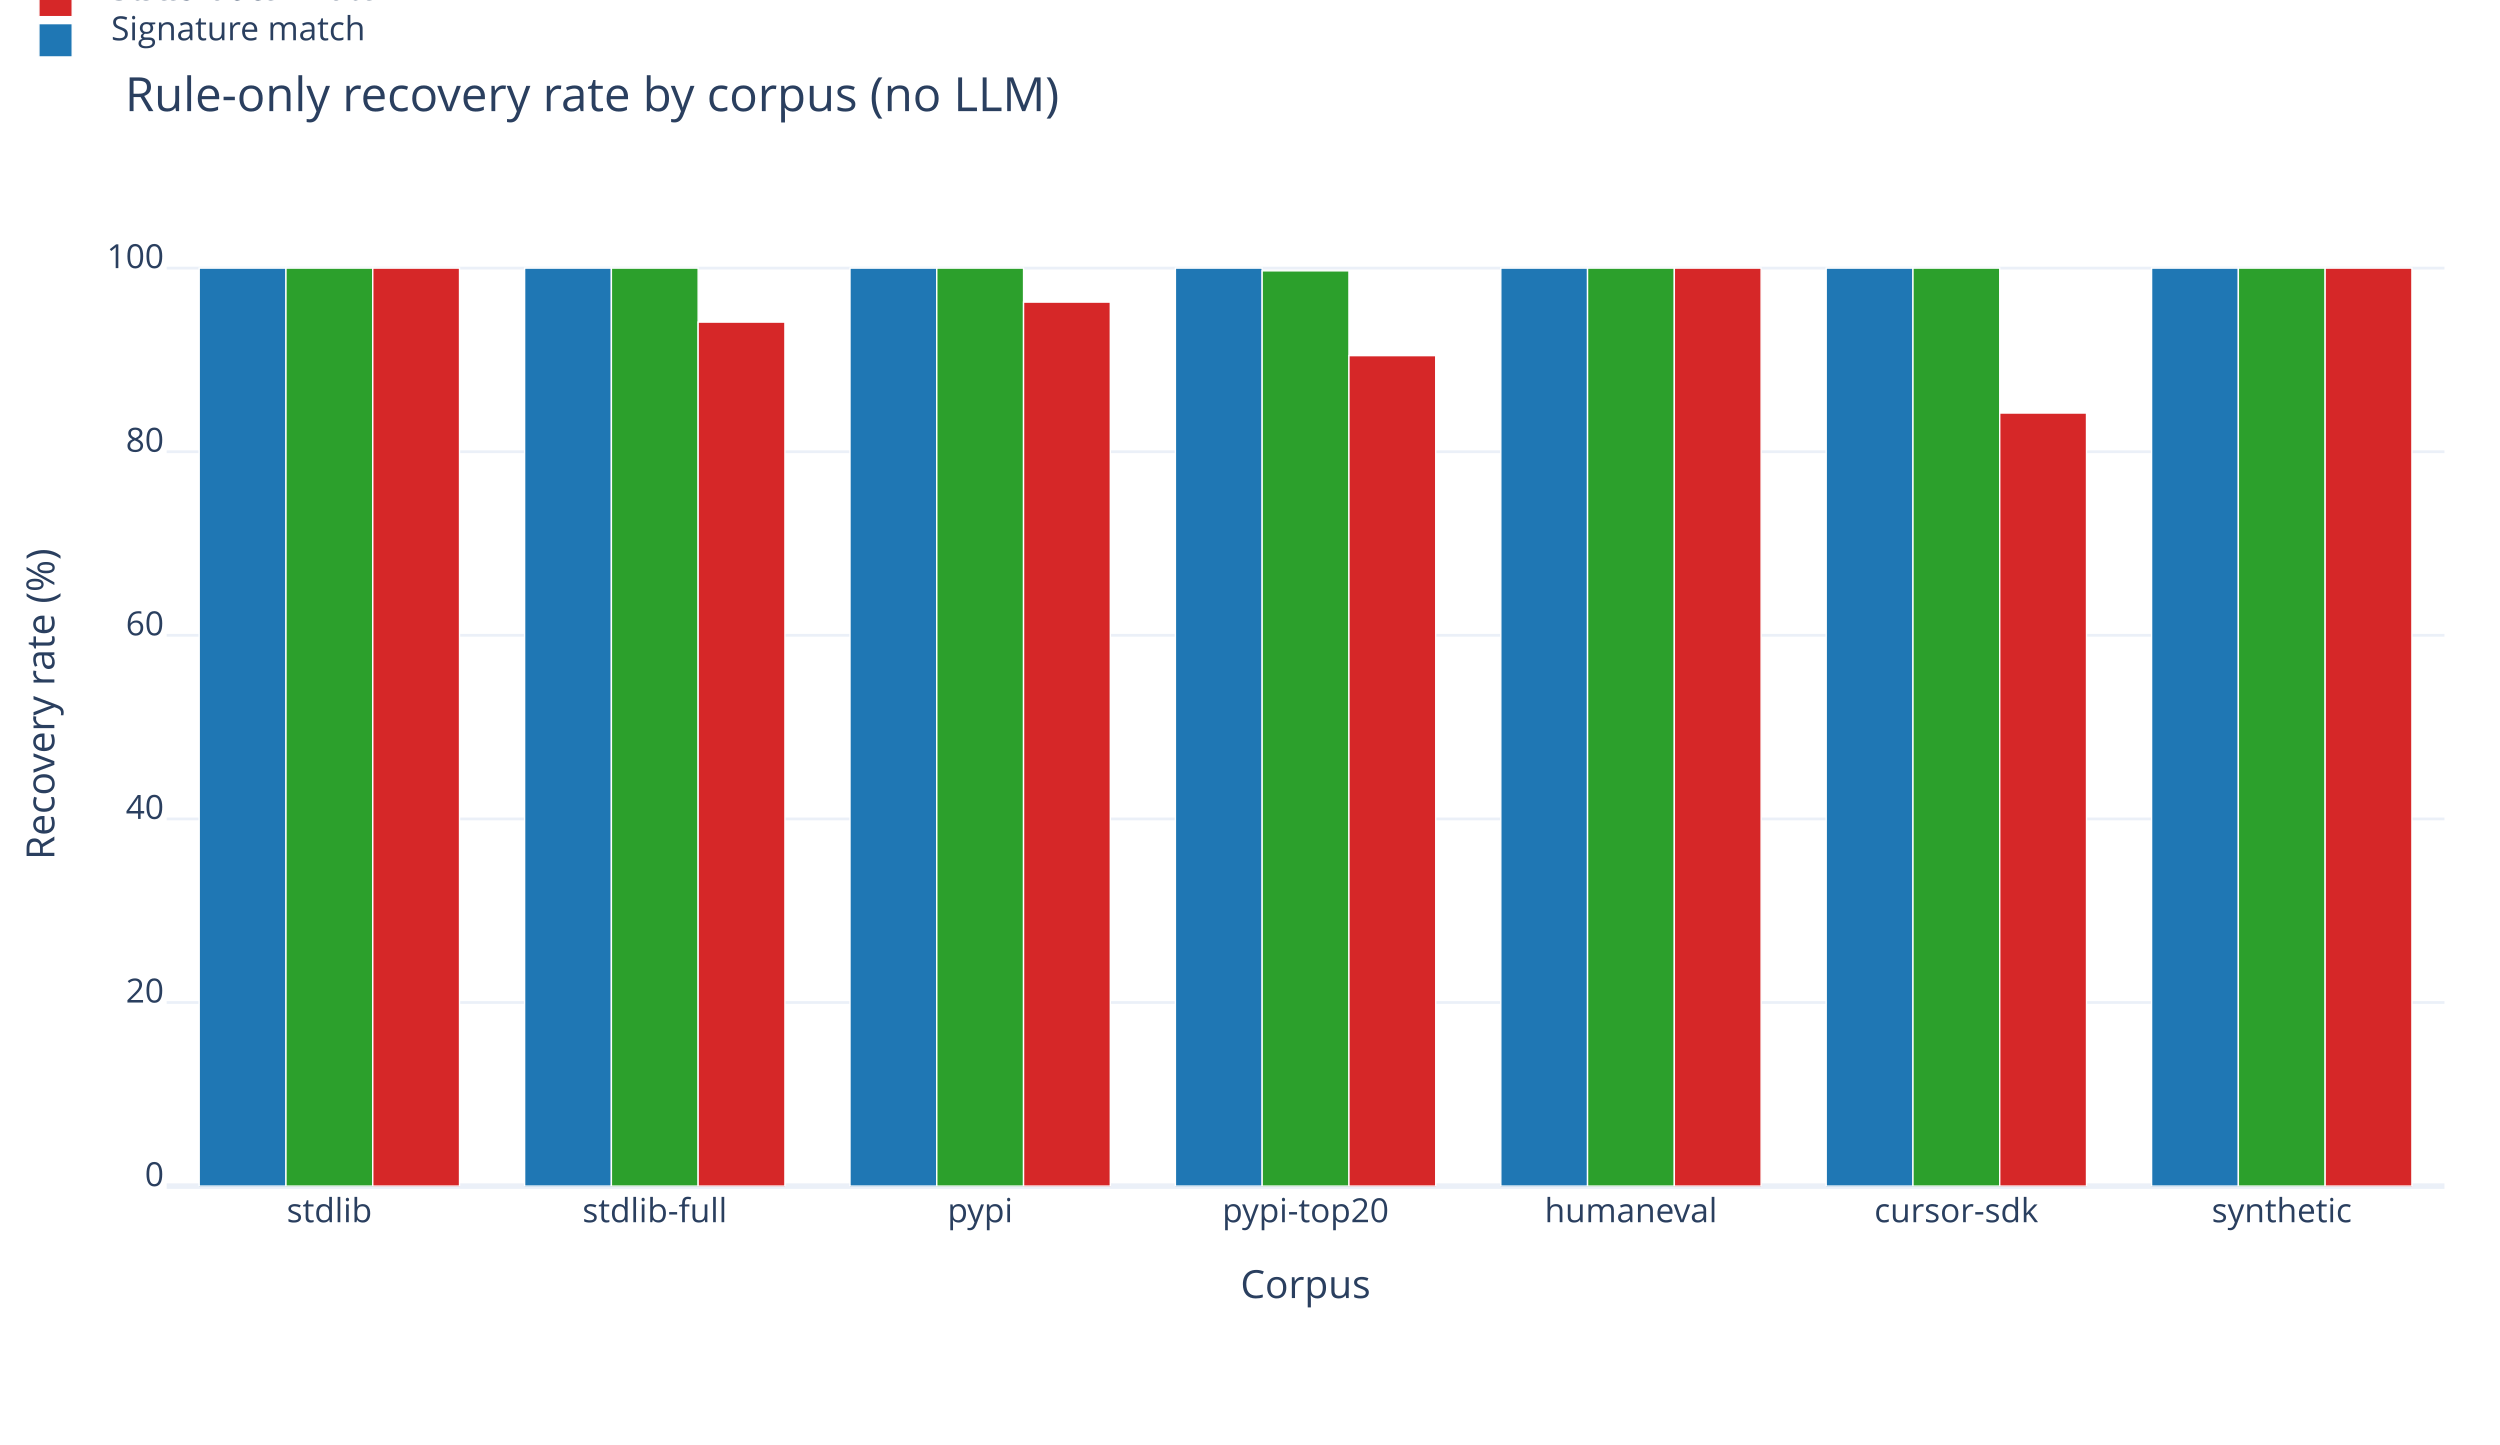
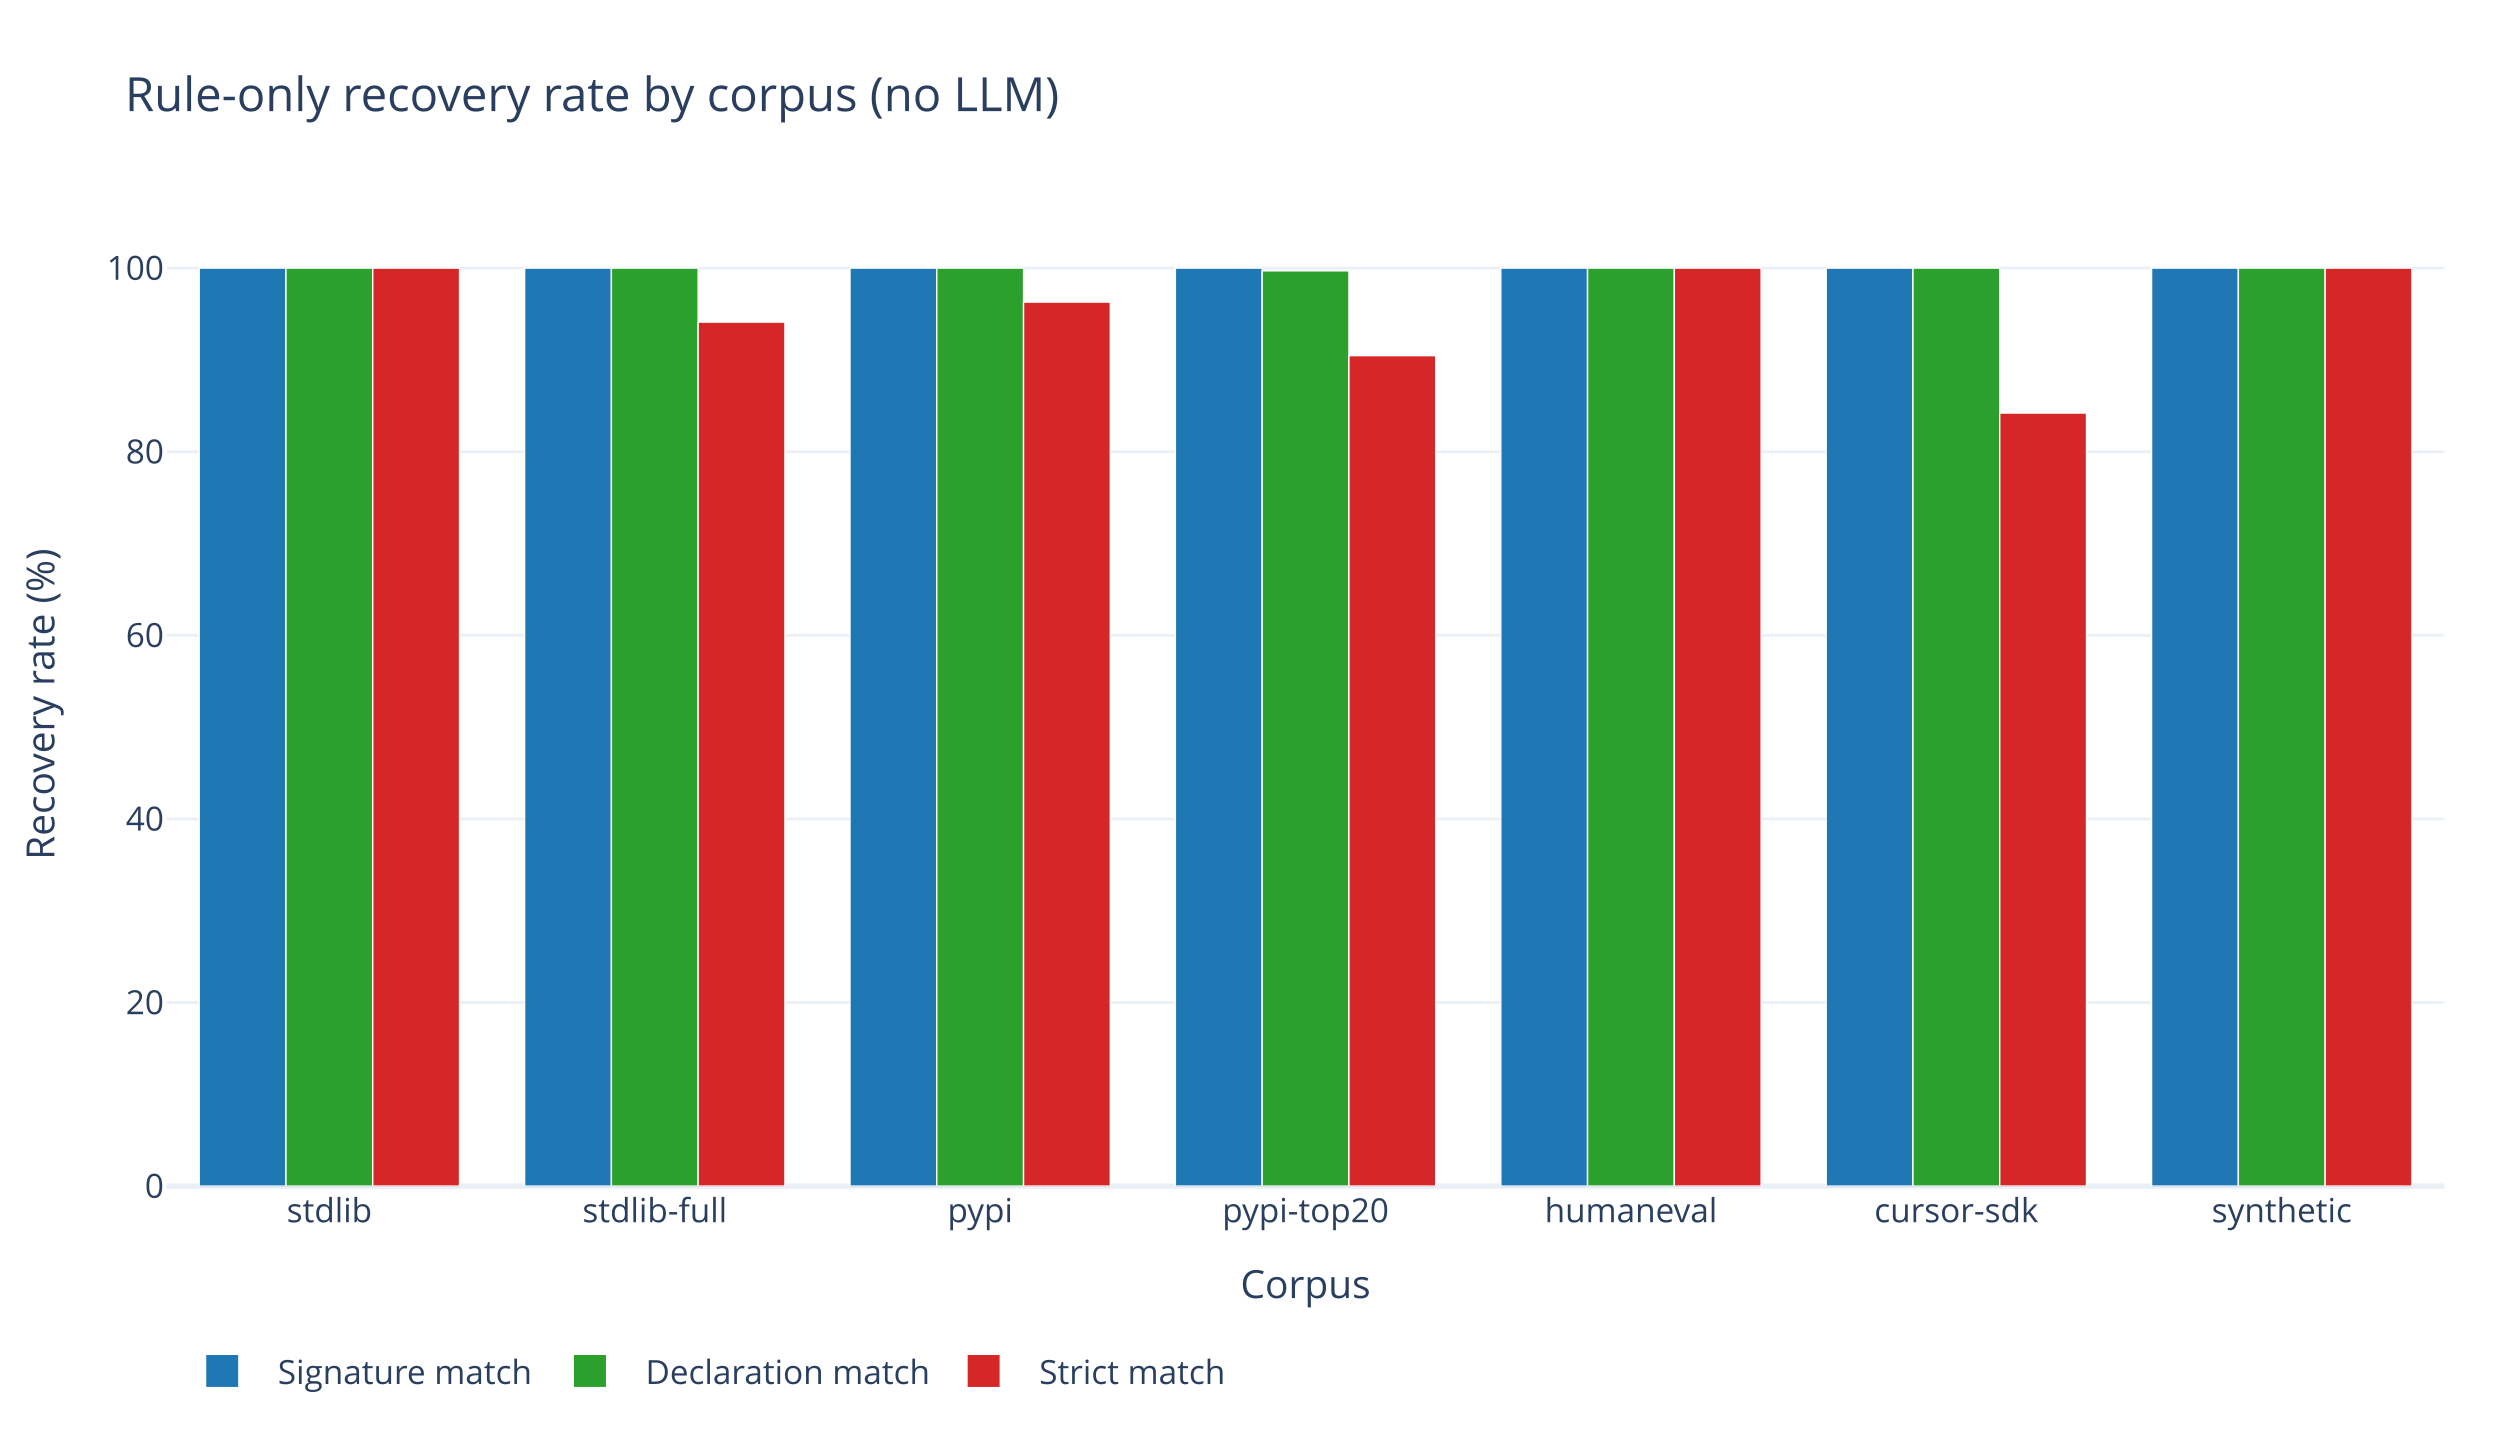
<svg xmlns="http://www.w3.org/2000/svg" class="main-svg" width="900" height="520" style="" viewBox="0 0 900 520">
  <rect x="0" y="0" width="900" height="520" style="fill: rgb(255, 255, 255); fill-opacity: 1;" />
-   <defs id="defs-01afda">
+   <defs id="svgid-935b01158164">
    <g class="clips">
-       <clipPath id="clip01afdaxyplot" class="plotclip">
+       <clipPath id="svgid-1d72b704089a" class="plotclip">
        <rect width="820" height="347" />
      </clipPath>
-       <clipPath class="axesclip" id="clip01afdax">
+       <clipPath class="axesclip" id="svgid-0afeaca3d79d">
        <rect x="60" y="0" width="820" height="520" />
      </clipPath>
-       <clipPath class="axesclip" id="clip01afday">
+       <clipPath class="axesclip" id="svgid-005ded4e91d3">
        <rect x="0" y="80" width="900" height="347" />
      </clipPath>
-       <clipPath class="axesclip" id="clip01afdaxy">
+       <clipPath class="axesclip" id="svgid-46a0463554e4">
        <rect x="60" y="80" width="820" height="347" />
      </clipPath>
    </g>
    <g class="gradients" />
    <g class="patterns" />
  </defs>
  <g class="bglayer" />
  <g class="layer-below">
    <g class="imagelayer" />
    <g class="shapelayer" />
  </g>
  <g class="cartesianlayer">
    <g class="subplot xy">
      <g class="layer-subplot">
        <g class="shapelayer" />
        <g class="imagelayer" />
      </g>
      <g class="minor-gridlayer">
        <g class="x" />
        <g class="y" />
      </g>
      <g class="gridlayer">
        <g class="x" />
        <g class="y">
          <path class="ygrid crisp" transform="translate(0,360.9)" d="M60,0h820" style="stroke: rgb(235, 240, 248); stroke-opacity: 1; stroke-width: 1px;" />
          <path class="ygrid crisp" transform="translate(0,294.81)" d="M60,0h820" style="stroke: rgb(235, 240, 248); stroke-opacity: 1; stroke-width: 1px;" />
          <path class="ygrid crisp" transform="translate(0,228.71)" d="M60,0h820" style="stroke: rgb(235, 240, 248); stroke-opacity: 1; stroke-width: 1px;" />
          <path class="ygrid crisp" transform="translate(0,162.62)" d="M60,0h820" style="stroke: rgb(235, 240, 248); stroke-opacity: 1; stroke-width: 1px;" />
          <path class="ygrid crisp" transform="translate(0,96.52)" d="M60,0h820" style="stroke: rgb(235, 240, 248); stroke-opacity: 1; stroke-width: 1px;" />
        </g>
      </g>
      <g class="zerolinelayer">
        <path class="yzl zl crisp" transform="translate(0,427)" d="M60,0h820" style="stroke: rgb(235, 240, 248); stroke-opacity: 1; stroke-width: 2px;" />
      </g>
      <g class="layer-between">
        <g class="shapelayer" />
        <g class="imagelayer" />
      </g>
      <path class="xlines-below" />
      <path class="ylines-below" />
      <g class="overlines-below" />
      <g class="xaxislayer-below" />
      <g class="yaxislayer-below" />
      <g class="overaxes-below" />
      <g class="overplot">
-         <g class="xy" transform="translate(60,80)" clip-path="url(#clip01afdaxyplot)">
+         <g class="xy" transform="translate(60,80)" clip-path="url(#svgid-1d72b704089a)">
          <g class="barlayer mlayer">
            <g class="trace bars" style="opacity: 1;">
              <g class="points">
                <g class="point">
                  <path d="M11.71,347V16.52H42.95V347Z" style="vector-effect: none; opacity: 1; stroke-width: 0.5px; fill: rgb(31, 119, 180); fill-opacity: 1; stroke: rgb(255, 255, 255); stroke-opacity: 1;" />
                </g>
                <g class="point">
                  <path d="M128.86,347V16.52H160.1V347Z" style="vector-effect: none; opacity: 1; stroke-width: 0.5px; fill: rgb(31, 119, 180); fill-opacity: 1; stroke: rgb(255, 255, 255); stroke-opacity: 1;" />
                </g>
                <g class="point">
                  <path d="M246,347V16.52H277.24V347Z" style="vector-effect: none; opacity: 1; stroke-width: 0.5px; fill: rgb(31, 119, 180); fill-opacity: 1; stroke: rgb(255, 255, 255); stroke-opacity: 1;" />
                </g>
                <g class="point">
                  <path d="M363.14,347V16.52H394.38V347Z" style="vector-effect: none; opacity: 1; stroke-width: 0.5px; fill: rgb(31, 119, 180); fill-opacity: 1; stroke: rgb(255, 255, 255); stroke-opacity: 1;" />
                </g>
                <g class="point">
                  <path d="M480.29,347V16.52H511.52V347Z" style="vector-effect: none; opacity: 1; stroke-width: 0.5px; fill: rgb(31, 119, 180); fill-opacity: 1; stroke: rgb(255, 255, 255); stroke-opacity: 1;" />
                </g>
                <g class="point">
                  <path d="M597.43,347V16.52H628.67V347Z" style="vector-effect: none; opacity: 1; stroke-width: 0.5px; fill: rgb(31, 119, 180); fill-opacity: 1; stroke: rgb(255, 255, 255); stroke-opacity: 1;" />
                </g>
                <g class="point">
                  <path d="M714.57,347V16.52H745.81V347Z" style="vector-effect: none; opacity: 1; stroke-width: 0.5px; fill: rgb(31, 119, 180); fill-opacity: 1; stroke: rgb(255, 255, 255); stroke-opacity: 1;" />
                </g>
              </g>
            </g>
            <g class="trace bars" style="opacity: 1;">
              <g class="points">
                <g class="point">
                  <path d="M42.95,347V16.52H74.19V347Z" style="vector-effect: none; opacity: 1; stroke-width: 0.5px; fill: rgb(44, 160, 44); fill-opacity: 1; stroke: rgb(255, 255, 255); stroke-opacity: 1;" />
                </g>
                <g class="point">
                  <path d="M160.1,347V16.52H191.33V347Z" style="vector-effect: none; opacity: 1; stroke-width: 0.5px; fill: rgb(44, 160, 44); fill-opacity: 1; stroke: rgb(255, 255, 255); stroke-opacity: 1;" />
                </g>
                <g class="point">
                  <path d="M277.24,347V16.52H308.48V347Z" style="vector-effect: none; opacity: 1; stroke-width: 0.5px; fill: rgb(44, 160, 44); fill-opacity: 1; stroke: rgb(255, 255, 255); stroke-opacity: 1;" />
                </g>
                <g class="point">
                  <path d="M394.38,347V17.49H425.62V347Z" style="vector-effect: none; opacity: 1; stroke-width: 0.5px; fill: rgb(44, 160, 44); fill-opacity: 1; stroke: rgb(255, 255, 255); stroke-opacity: 1;" />
                </g>
                <g class="point">
                  <path d="M511.52,347V16.52H542.76V347Z" style="vector-effect: none; opacity: 1; stroke-width: 0.5px; fill: rgb(44, 160, 44); fill-opacity: 1; stroke: rgb(255, 255, 255); stroke-opacity: 1;" />
                </g>
                <g class="point">
                  <path d="M628.67,347V16.52H659.9V347Z" style="vector-effect: none; opacity: 1; stroke-width: 0.5px; fill: rgb(44, 160, 44); fill-opacity: 1; stroke: rgb(255, 255, 255); stroke-opacity: 1;" />
                </g>
                <g class="point">
                  <path d="M745.81,347V16.52H777.05V347Z" style="vector-effect: none; opacity: 1; stroke-width: 0.5px; fill: rgb(44, 160, 44); fill-opacity: 1; stroke: rgb(255, 255, 255); stroke-opacity: 1;" />
                </g>
              </g>
            </g>
            <g class="trace bars" style="opacity: 1;">
              <g class="points">
                <g class="point">
                  <path d="M74.19,347V16.52H105.43V347Z" style="vector-effect: none; opacity: 1; stroke-width: 0.5px; fill: rgb(214, 39, 40); fill-opacity: 1; stroke: rgb(255, 255, 255); stroke-opacity: 1;" />
                </g>
                <g class="point">
                  <path d="M191.33,347V35.96H222.57V347Z" style="vector-effect: none; opacity: 1; stroke-width: 0.5px; fill: rgb(214, 39, 40); fill-opacity: 1; stroke: rgb(255, 255, 255); stroke-opacity: 1;" />
                </g>
                <g class="point">
                  <path d="M308.48,347V28.76H339.71V347Z" style="vector-effect: none; opacity: 1; stroke-width: 0.5px; fill: rgb(214, 39, 40); fill-opacity: 1; stroke: rgb(255, 255, 255); stroke-opacity: 1;" />
                </g>
                <g class="point">
                  <path d="M425.62,347V48.02H456.86V347Z" style="vector-effect: none; opacity: 1; stroke-width: 0.5px; fill: rgb(214, 39, 40); fill-opacity: 1; stroke: rgb(255, 255, 255); stroke-opacity: 1;" />
                </g>
                <g class="point">
                  <path d="M542.76,347V16.52H574V347Z" style="vector-effect: none; opacity: 1; stroke-width: 0.5px; fill: rgb(214, 39, 40); fill-opacity: 1; stroke: rgb(255, 255, 255); stroke-opacity: 1;" />
                </g>
                <g class="point">
                  <path d="M659.9,347V68.7H691.14V347Z" style="vector-effect: none; opacity: 1; stroke-width: 0.5px; fill: rgb(214, 39, 40); fill-opacity: 1; stroke: rgb(255, 255, 255); stroke-opacity: 1;" />
                </g>
                <g class="point">
                  <path d="M777.05,347V16.52H808.29V347Z" style="vector-effect: none; opacity: 1; stroke-width: 0.5px; fill: rgb(214, 39, 40); fill-opacity: 1; stroke: rgb(255, 255, 255); stroke-opacity: 1;" />
                </g>
              </g>
            </g>
          </g>
        </g>
      </g>
      <g class="zerolinelayer-above" />
      <path class="xlines-above crisp" d="M0,0" style="fill: none;" />
      <path class="ylines-above crisp" d="M0,0" style="fill: none;" />
      <g class="overlines-above" />
      <g class="xaxislayer-above">
        <g class="xtick">
          <text text-anchor="middle" x="0" y="440" transform="translate(118.57,0)" style="font-family: 'Open Sans', verdana, arial, sans-serif; font-size: 12px; fill: rgb(42, 63, 95); fill-opacity: 1; white-space: pre;">stdlib</text>
        </g>
        <g class="xtick">
          <text text-anchor="middle" x="0" y="440" transform="translate(235.71,0)" style="font-family: 'Open Sans', verdana, arial, sans-serif; font-size: 12px; fill: rgb(42, 63, 95); fill-opacity: 1; white-space: pre;">stdlib-full</text>
        </g>
        <g class="xtick">
          <text text-anchor="middle" x="0" y="440" transform="translate(352.86,0)" style="font-family: 'Open Sans', verdana, arial, sans-serif; font-size: 12px; fill: rgb(42, 63, 95); fill-opacity: 1; white-space: pre;">pypi</text>
        </g>
        <g class="xtick">
          <text text-anchor="middle" x="0" y="440" transform="translate(470,0)" style="font-family: 'Open Sans', verdana, arial, sans-serif; font-size: 12px; fill: rgb(42, 63, 95); fill-opacity: 1; white-space: pre;">pypi-top20</text>
        </g>
        <g class="xtick">
          <text text-anchor="middle" x="0" y="440" transform="translate(587.14,0)" style="font-family: 'Open Sans', verdana, arial, sans-serif; font-size: 12px; fill: rgb(42, 63, 95); fill-opacity: 1; white-space: pre;">humaneval</text>
        </g>
        <g class="xtick">
          <text text-anchor="middle" x="0" y="440" transform="translate(704.29,0)" style="font-family: 'Open Sans', verdana, arial, sans-serif; font-size: 12px; fill: rgb(42, 63, 95); fill-opacity: 1; white-space: pre;">cursor-sdk</text>
        </g>
        <g class="xtick">
          <text text-anchor="middle" x="0" y="440" transform="translate(821.43,0)" style="font-family: 'Open Sans', verdana, arial, sans-serif; font-size: 12px; fill: rgb(42, 63, 95); fill-opacity: 1; white-space: pre;">synthetic</text>
        </g>
      </g>
      <g class="yaxislayer-above">
        <g class="ytick">
-           <text text-anchor="end" x="59" y="4.43e137f5e5be350" transform="translate(0,427)" style="font-family: 'Open Sans', verdana, arial, sans-serif; font-size: 12px; fill: rgb(42, 63, 95); fill-opacity: 1; white-space: pre;">0</text>
-         </g>
-         <g class="ytick">
-           <text text-anchor="end" x="59" y="4.43e137f5e5be350" style="font-family: 'Open Sans', verdana, arial, sans-serif; font-size: 12px; fill: rgb(42, 63, 95); fill-opacity: 1; white-space: pre;" transform="translate(0,360.9)">20</text>
-         </g>
-         <g class="ytick">
-           <text text-anchor="end" x="59" y="4.43e137f5e5be350" style="font-family: 'Open Sans', verdana, arial, sans-serif; font-size: 12px; fill: rgb(42, 63, 95); fill-opacity: 1; white-space: pre;" transform="translate(0,294.81)">40</text>
-         </g>
-         <g class="ytick">
-           <text text-anchor="end" x="59" y="4.43e137f5e5be350" style="font-family: 'Open Sans', verdana, arial, sans-serif; font-size: 12px; fill: rgb(42, 63, 95); fill-opacity: 1; white-space: pre;" transform="translate(0,228.71)">60</text>
-         </g>
-         <g class="ytick">
-           <text text-anchor="end" x="59" y="4.43e137f5e5be350" style="font-family: 'Open Sans', verdana, arial, sans-serif; font-size: 12px; fill: rgb(42, 63, 95); fill-opacity: 1; white-space: pre;" transform="translate(0,162.62)">80</text>
-         </g>
-         <g class="ytick">
-           <text text-anchor="end" x="59" y="4.43e137f5e5be350" style="font-family: 'Open Sans', verdana, arial, sans-serif; font-size: 12px; fill: rgb(42, 63, 95); fill-opacity: 1; white-space: pre;" transform="translate(0,96.52)">100</text>
+           <text text-anchor="end" x="59" y="4.2" transform="translate(0,427)" style="font-family: 'Open Sans', verdana, arial, sans-serif; font-size: 12px; fill: rgb(42, 63, 95); fill-opacity: 1; white-space: pre;">0</text>
+         </g>
+         <g class="ytick">
+           <text text-anchor="end" x="59" y="4.2" style="font-family: 'Open Sans', verdana, arial, sans-serif; font-size: 12px; fill: rgb(42, 63, 95); fill-opacity: 1; white-space: pre;" transform="translate(0,360.9)">20</text>
+         </g>
+         <g class="ytick">
+           <text text-anchor="end" x="59" y="4.2" style="font-family: 'Open Sans', verdana, arial, sans-serif; font-size: 12px; fill: rgb(42, 63, 95); fill-opacity: 1; white-space: pre;" transform="translate(0,294.81)">40</text>
+         </g>
+         <g class="ytick">
+           <text text-anchor="end" x="59" y="4.2" style="font-family: 'Open Sans', verdana, arial, sans-serif; font-size: 12px; fill: rgb(42, 63, 95); fill-opacity: 1; white-space: pre;" transform="translate(0,228.71)">60</text>
+         </g>
+         <g class="ytick">
+           <text text-anchor="end" x="59" y="4.2" style="font-family: 'Open Sans', verdana, arial, sans-serif; font-size: 12px; fill: rgb(42, 63, 95); fill-opacity: 1; white-space: pre;" transform="translate(0,162.62)">80</text>
+         </g>
+         <g class="ytick">
+           <text text-anchor="end" x="59" y="4.2" style="font-family: 'Open Sans', verdana, arial, sans-serif; font-size: 12px; fill: rgb(42, 63, 95); fill-opacity: 1; white-space: pre;" transform="translate(0,96.52)">100</text>
        </g>
      </g>
      <g class="overaxes-above" />
    </g>
  </g>
  <g class="polarlayer" />
  <g class="smithlayer" />
  <g class="ternarylayer" />
  <g class="geolayer" />
  <g class="funnelarealayer" />
  <g class="pielayer" />
  <g class="iciclelayer" />
  <g class="treemaplayer" />
  <g class="sunburstlayer" />
  <g class="glimages" />
-   <defs id="topdefs-01afda">
+   <defs id="svgid-5f7927a7e86a">
    <g class="clips" />
-     <clipPath id="legen8cde396">
+     <clipPath id="svgid-3ed71cb9b10b">
      <rect width="383" height="29" x="0" y="0" />
    </clipPath>
  </defs>
  <g class="layer-above">
    <g class="imagelayer" />
    <g class="shapelayer" />
  </g>
  <g class="infolayer">
-     <g class="legend" pointer-events="all" transform="translate(60,479.26f3bd5d88273e)">
+     <g class="legend" pointer-events="all" transform="translate(60,479.05)">
      <rect class="bg" shape-rendering="crispEdges" style="stroke: rgb(68, 68, 68); stroke-opacity: 1; fill: rgb(255, 255, 255); fill-opacity: 1; stroke-width: 0px;" width="383" height="29" x="0" y="0" />
-       <g class="scrollbox" transform="" clip-path="url(#legen8cde396)">
+       <g class="scrollbox" transform="" clip-path="url(#svgid-3ed71cb9b10b)">
        <g class="groups">
          <g class="traces" transform="translate(0,14.5)" style="opacity: 1;">
-             <text class="legendtext" text-anchor="start" x="40" y="4.9da5a7533701310" style="font-family: 'Open Sans', verdana, arial, sans-serif; font-size: 12px; fill: rgb(42, 63, 95); fill-opacity: 1; white-space: pre;">Signature match</text>
+             <text class="legendtext" text-anchor="start" x="40" y="4.68" style="font-family: 'Open Sans', verdana, arial, sans-serif; font-size: 12px; fill: rgb(42, 63, 95); fill-opacity: 1; white-space: pre;">Signature match</text>
            <g class="layers" style="opacity: 1;">
              <g class="legendfill" />
              <g class="legendlines" />
              <g class="legendsymbols">
                <g class="legendpoints">
                  <path class="legendundefined" d="M6,6H-6V-6H6Z" transform="translate(20,0)" style="stroke-width: 0.5px; fill: rgb(31, 119, 180); fill-opacity: 1; stroke: rgb(255, 255, 255); stroke-opacity: 1;" />
                </g>
              </g>
            </g>
-             <rect class="legendtoggle" x="0" y="-9.5" width="129.4f6b93" height="19" style="fill: rgb(0, 0, 0); fill-opacity: 0;" />
-           </g>
-           <g class="traces" transform="translate(132.4dd3f1,14.5)" style="opacity: 1;">
-             <text class="legendtext" text-anchor="start" x="40" y="4.9da5a7533701310" style="font-family: 'Open Sans', verdana, arial, sans-serif; font-size: 12px; fill: rgb(42, 63, 95); fill-opacity: 1; white-space: pre;">Declaration match</text>
+             <rect class="legendtoggle" x="0" y="-9.5" width="129.891" height="19" style="fill: rgb(0, 0, 0); fill-opacity: 0;" />
+           </g>
+           <g class="traces" transform="translate(132.3906,14.5)" style="opacity: 1;">
+             <text class="legendtext" text-anchor="start" x="40" y="4.68" style="font-family: 'Open Sans', verdana, arial, sans-serif; font-size: 12px; fill: rgb(42, 63, 95); fill-opacity: 1; white-space: pre;">Declaration match</text>
            <g class="layers" style="opacity: 1;">
              <g class="legendfill" />
              <g class="legendlines" />
              <g class="legendsymbols">
                <g class="legendpoints">
                  <path class="legendundefined" d="M6,6H-6V-6H6Z" transform="translate(20,0)" style="stroke-width: 0.5px; fill: rgb(44, 160, 44); fill-opacity: 1; stroke: rgb(255, 255, 255); stroke-opacity: 1;" />
                </g>
              </g>
            </g>
            <rect class="legendtoggle" x="0" y="-9.5" width="139.219" height="19" style="fill: rgb(0, 0, 0); fill-opacity: 0;" />
          </g>
-           <g class="traces" transform="translate(274.c4319a,14.5)" style="opacity: 1;">
-             <text class="legendtext" text-anchor="start" x="40" y="4.9da5a7533701310" style="font-family: 'Open Sans', verdana, arial, sans-serif; font-size: 12px; fill: rgb(42, 63, 95); fill-opacity: 1; white-space: pre;">Strict match</text>
+           <g class="traces" transform="translate(274.1094,14.5)" style="opacity: 1;">
+             <text class="legendtext" text-anchor="start" x="40" y="4.68" style="font-family: 'Open Sans', verdana, arial, sans-serif; font-size: 12px; fill: rgb(42, 63, 95); fill-opacity: 1; white-space: pre;">Strict match</text>
            <g class="layers" style="opacity: 1;">
              <g class="legendfill" />
              <g class="legendlines" />
              <g class="legendsymbols">
                <g class="legendpoints">
                  <path class="legendundefined" d="M6,6H-6V-6H6Z" transform="translate(20,0)" style="stroke-width: 0.5px; fill: rgb(214, 39, 40); fill-opacity: 1; stroke: rgb(255, 255, 255); stroke-opacity: 1;" />
                </g>
              </g>
            </g>
-             <rect class="legendtoggle" x="0" y="-9.5" width="105.a6a383" height="19" style="fill: rgb(0, 0, 0); fill-opacity: 0;" />
+             <rect class="legendtoggle" x="0" y="-9.5" width="105.859" height="19" style="fill: rgb(0, 0, 0); fill-opacity: 0;" />
          </g>
        </g>
      </g>
      <rect class="scrollbar" rx="20" ry="3" width="0" height="0" style="fill: rgb(128, 139, 164); fill-opacity: 1;" x="0" y="0" />
    </g>
    <g class="g-gtitle">
      <text class="gtitle" x="45" y="40" text-anchor="start" dy="0em" style="opacity: 1; font-family: 'Open Sans', verdana, arial, sans-serif; font-size: 17px; fill: rgb(42, 63, 95); fill-opacity: 1; white-space: pre;">Rule-only recovery rate by corpus (no LLM)</text>
    </g>
    <g class="g-xtitle">
      <text class="xtitle" x="470" y="467.3" text-anchor="middle" style="opacity: 1; font-family: 'Open Sans', verdana, arial, sans-serif; font-size: 14px; fill: rgb(42, 63, 95); fill-opacity: 1; white-space: pre;">Corpus</text>
    </g>
    <g class="g-ytitle">
      <text class="ytitle" transform="rotate(-90,19.56875,253.5)" x="19.569" y="253.5" text-anchor="middle" style="opacity: 1; font-family: 'Open Sans', verdana, arial, sans-serif; font-size: 14px; fill: rgb(42, 63, 95); fill-opacity: 1; white-space: pre;">Recovery rate (%)</text>
    </g>
  </g>
</svg>
